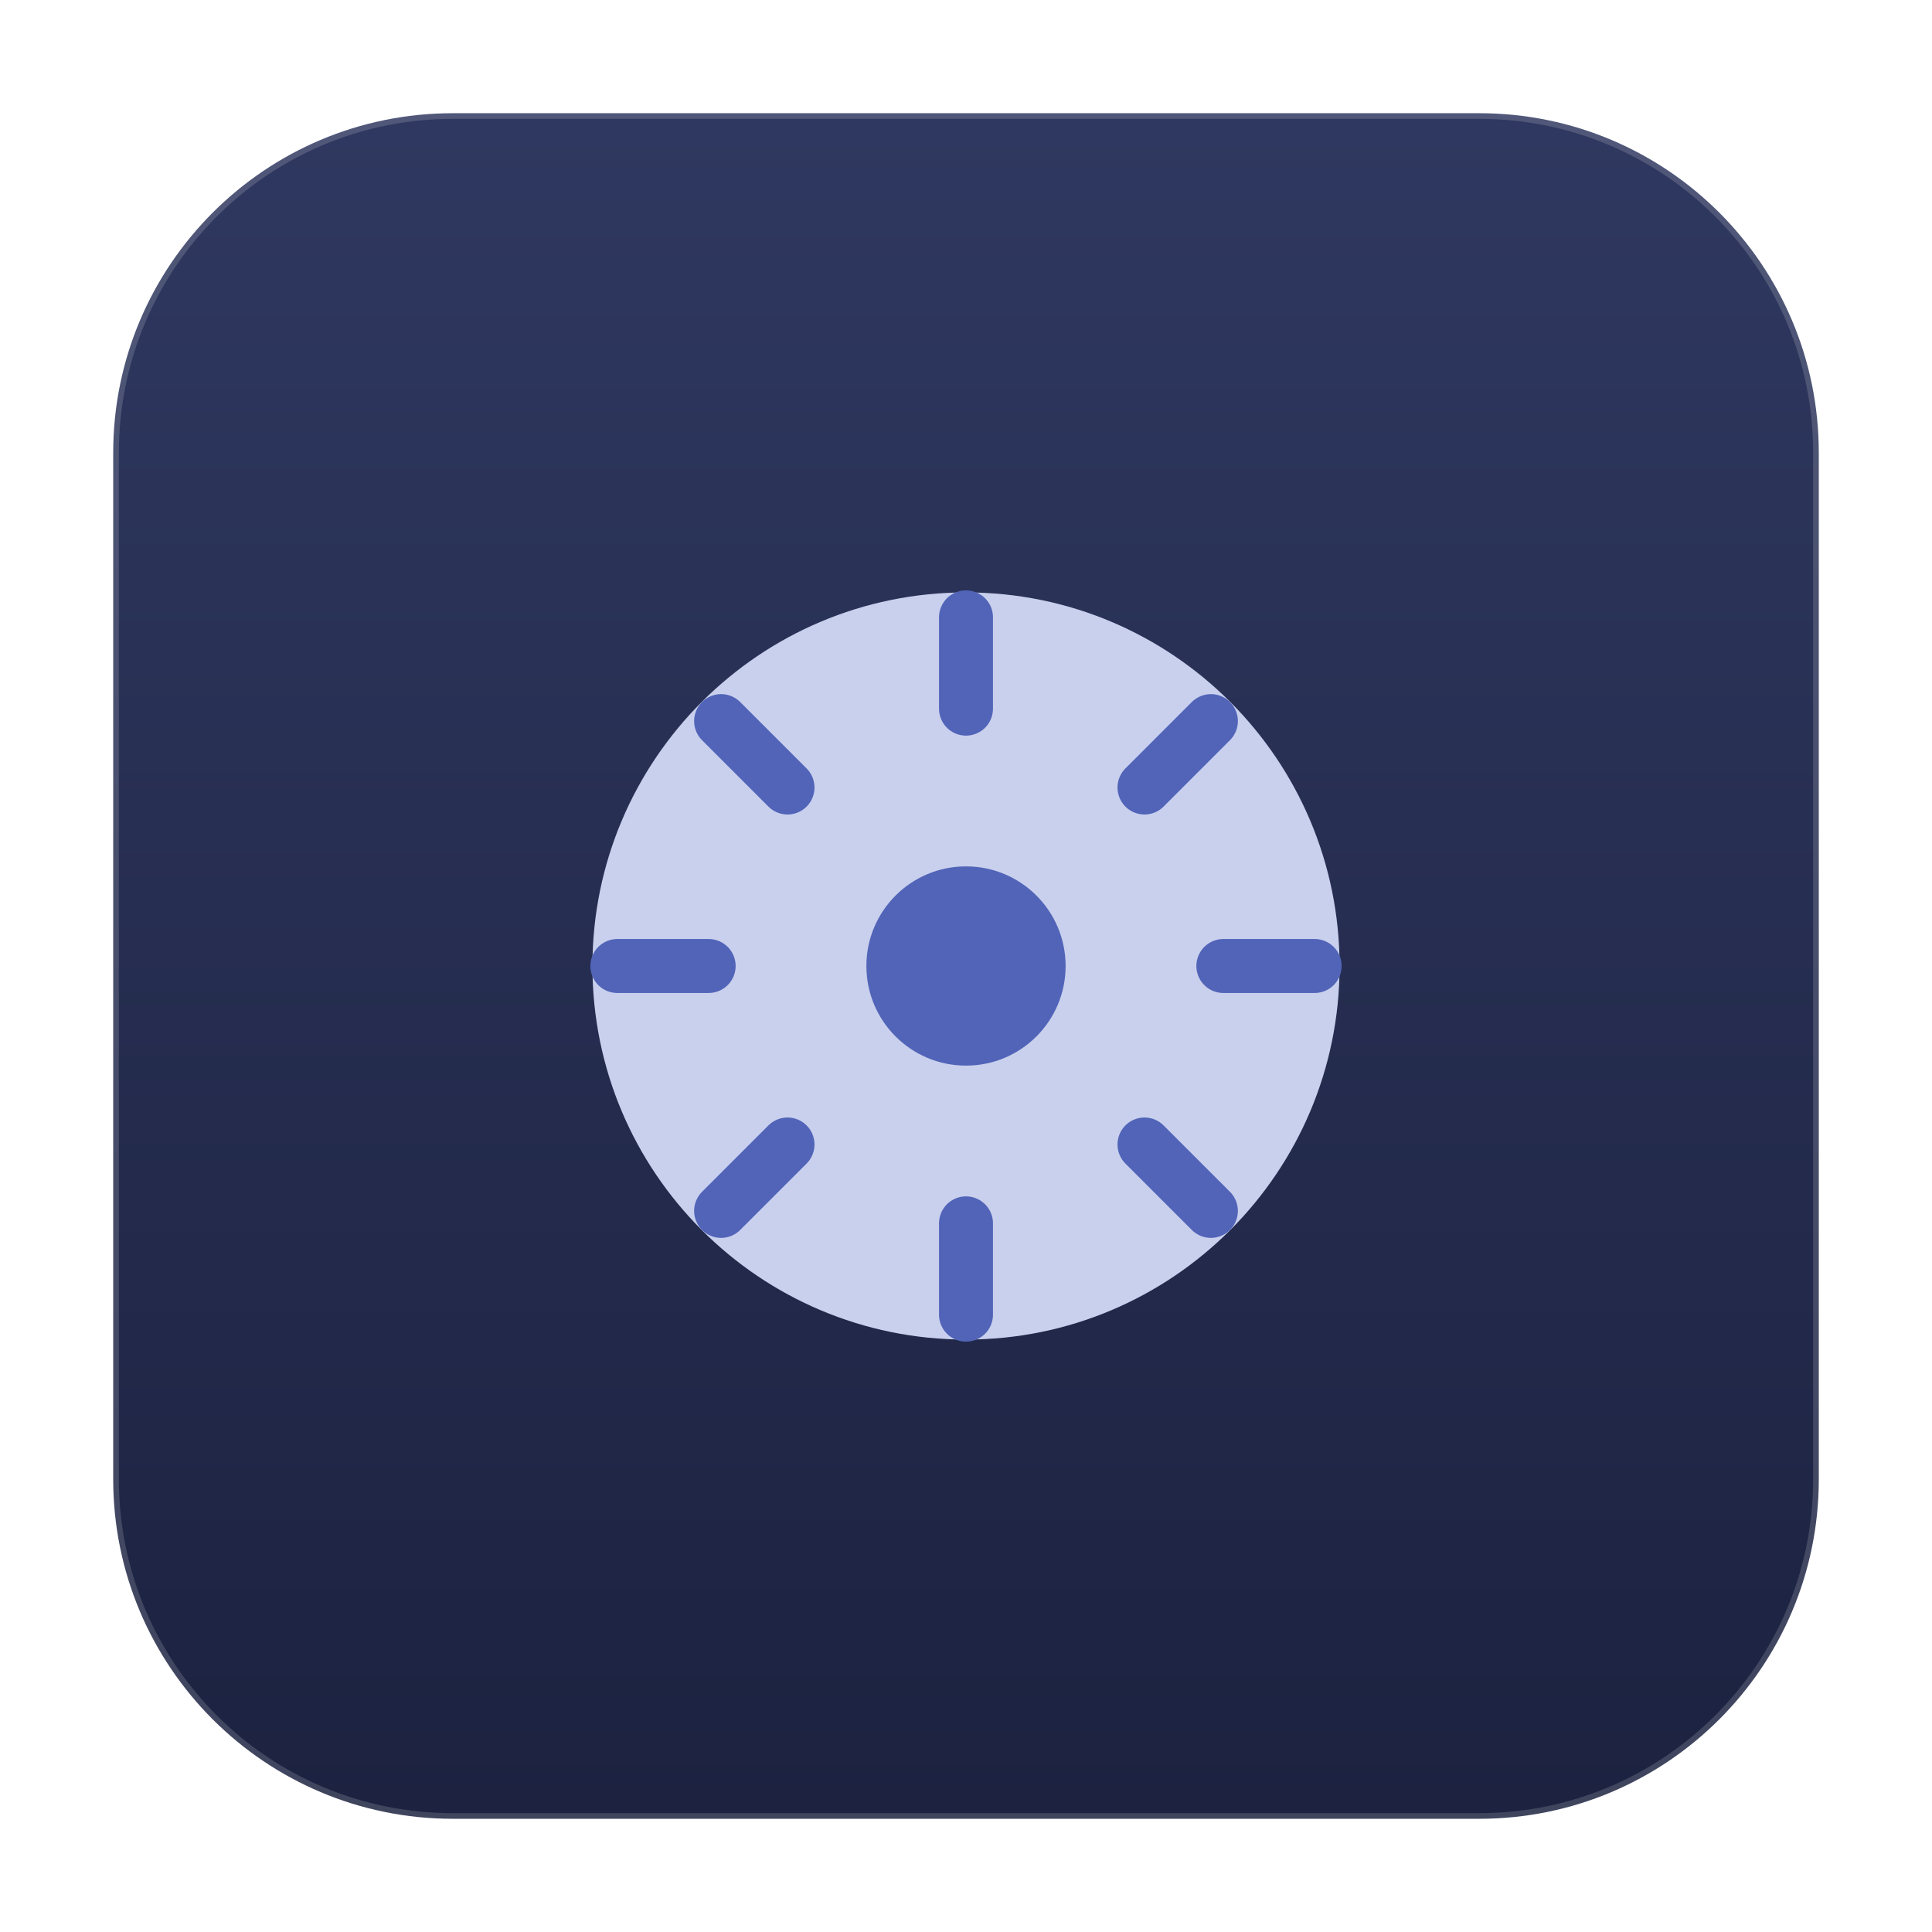
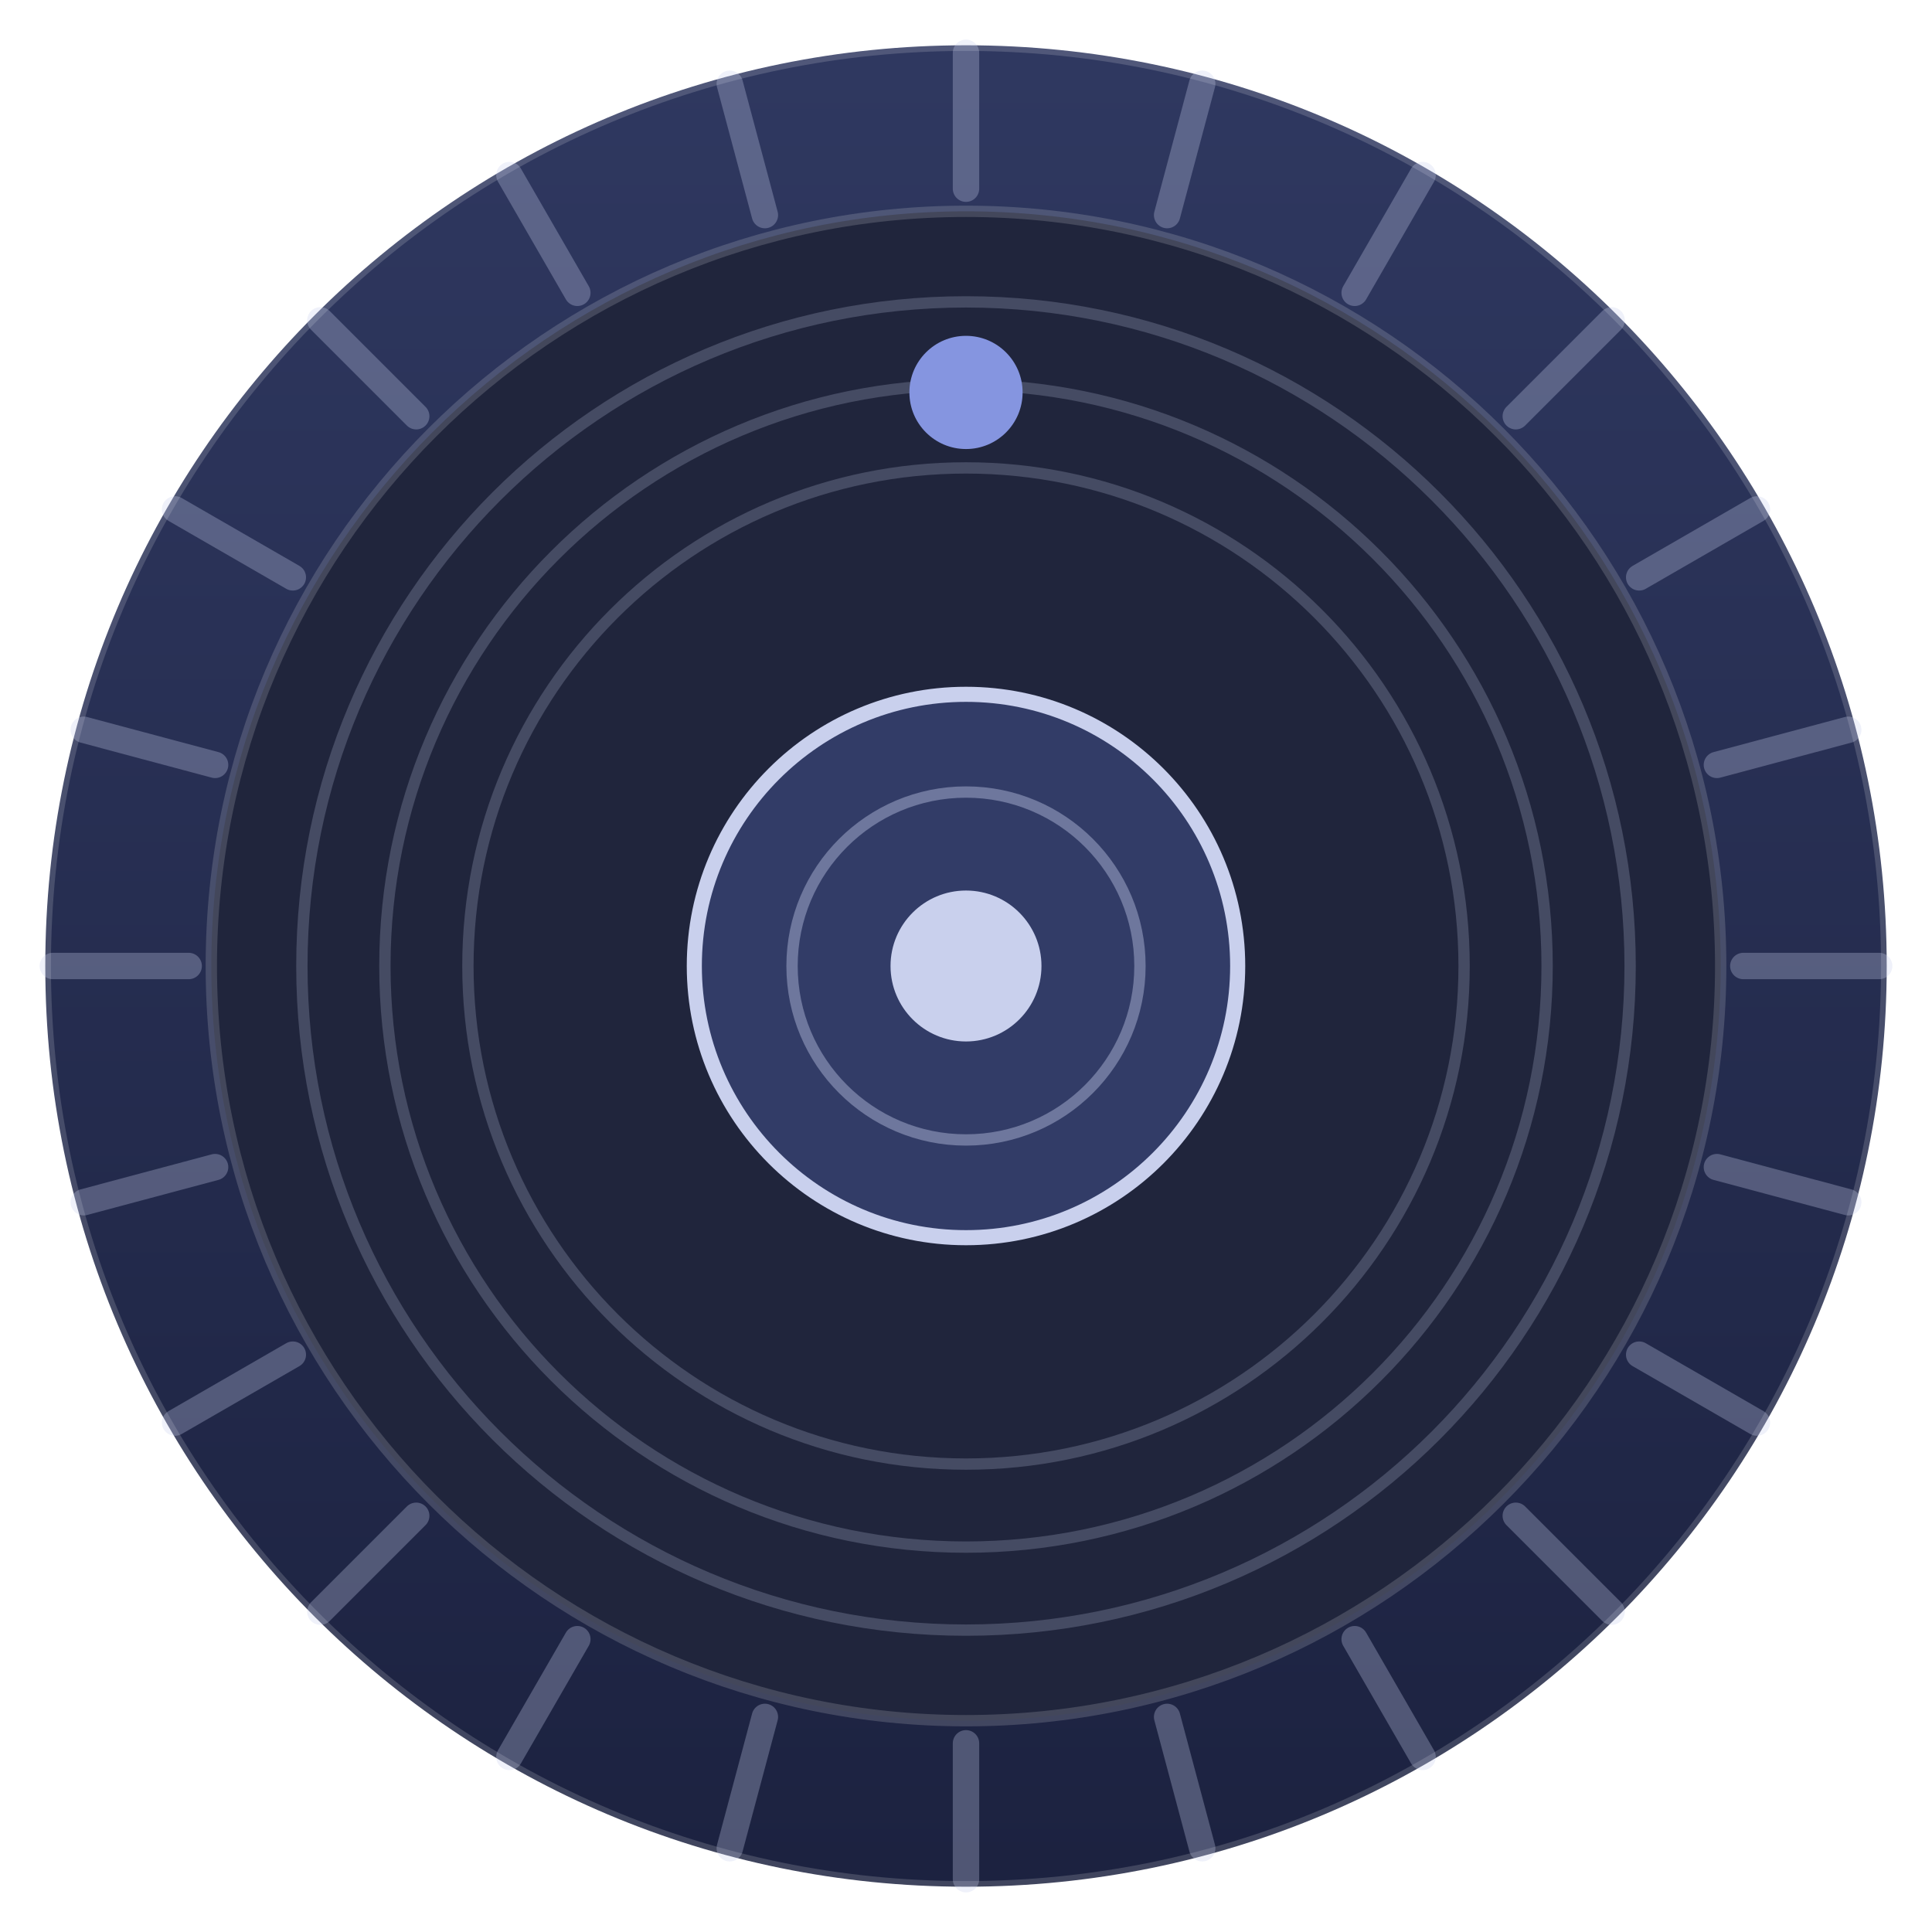
<svg xmlns="http://www.w3.org/2000/svg" width="512" height="512" viewBox="0 0 512 512">
  <defs>
-     <linearGradient id="bg" x1="0" y1="0" x2="0" y2="1">
+     <linearGradient id="jogBg" x1="0" y1="0" x2="0" y2="1">
      <stop offset="0" stop-color="hsl(229,34%,28%)" />
      <stop offset="1" stop-color="hsl(229,40%,18%)" />
    </linearGradient>
  </defs>
-   <rect x="30" y="30" width="452" height="452" rx="90" fill="url(#bg)" stroke="rgba(255,255,255,0.16)" stroke-width="3" />
-   <g transform="translate(124,124) scale(11)">
-     <circle cx="12" cy="12" r="9" fill="hsl(229,50%,86%)" />
-     <circle cx="12" cy="12" r="2.4" fill="hsl(229,42%,52%)" />
-     <g stroke="hsl(229,42%,52%)" stroke-width="1.3" stroke-linecap="round">
-       <path d="M12 3.6v2.2M12 18.2v2.2M3.6 12h2.2M18.2 12h2.2M6.1 6.1l1.6 1.6M16.3 16.3l1.6 1.6M17.9 6.1l-1.6 1.6M7.7 16.3l-1.6 1.6" />
-     </g>
-   </g>
+   <clipPath id="jogDisc">
+     <circle cx="256" cy="256" r="244" />
+   </clipPath>
+   <clipPath id="jogFace">
+     <circle cx="256" cy="256" r="200" />
+   </clipPath>
+   <circle cx="256" cy="256" r="244" fill="url(#jogBg)" stroke="rgba(255,255,255,0.16)" stroke-width="3" />
+   <path d="M256.0 14.0 L256.0 50.0" fill="none" stroke="hsl(229,50%,86%)" stroke-width="7" stroke-linecap="round" opacity="0.3" />
+   <path d="M318.6 22.2 L309.3 57.0" fill="none" stroke="hsl(229,50%,86%)" stroke-width="7" stroke-linecap="round" opacity="0.3" />
+   <path d="M377.0 46.4 L359.0 77.6" fill="none" stroke="hsl(229,50%,86%)" stroke-width="7" stroke-linecap="round" opacity="0.3" />
+   <path d="M427.1 84.9 L401.7 110.3" fill="none" stroke="hsl(229,50%,86%)" stroke-width="7" stroke-linecap="round" opacity="0.3" />
+   <path d="M465.6 135.0 L434.4 153.0" fill="none" stroke="hsl(229,50%,86%)" stroke-width="7" stroke-linecap="round" opacity="0.3" />
+   <path d="M489.8 193.4 L455.0 202.7" fill="none" stroke="hsl(229,50%,86%)" stroke-width="7" stroke-linecap="round" opacity="0.3" />
+   <path d="M498.0 256.0 L462.0 256.0" fill="none" stroke="hsl(229,50%,86%)" stroke-width="7" stroke-linecap="round" opacity="0.3" />
+   <path d="M489.8 318.6 L455.0 309.3" fill="none" stroke="hsl(229,50%,86%)" stroke-width="7" stroke-linecap="round" opacity="0.3" />
+   <path d="M465.6 377.0 L434.4 359.0" fill="none" stroke="hsl(229,50%,86%)" stroke-width="7" stroke-linecap="round" opacity="0.3" />
+   <path d="M427.1 427.1 L401.7 401.7" fill="none" stroke="hsl(229,50%,86%)" stroke-width="7" stroke-linecap="round" opacity="0.3" />
+   <path d="M377.0 465.6 L359.0 434.4" fill="none" stroke="hsl(229,50%,86%)" stroke-width="7" stroke-linecap="round" opacity="0.3" />
+   <path d="M318.6 489.8 L309.3 455.0" fill="none" stroke="hsl(229,50%,86%)" stroke-width="7" stroke-linecap="round" opacity="0.3" />
+   <path d="M256.0 498.0 L256.0 462.0" fill="none" stroke="hsl(229,50%,86%)" stroke-width="7" stroke-linecap="round" opacity="0.3" />
+   <path d="M193.4 489.8 L202.7 455.0" fill="none" stroke="hsl(229,50%,86%)" stroke-width="7" stroke-linecap="round" opacity="0.3" />
+   <path d="M135.0 465.6 L153.0 434.4" fill="none" stroke="hsl(229,50%,86%)" stroke-width="7" stroke-linecap="round" opacity="0.3" />
+   <path d="M84.9 427.1 L110.3 401.7" fill="none" stroke="hsl(229,50%,86%)" stroke-width="7" stroke-linecap="round" opacity="0.3" />
+   <path d="M46.4 377.0 L77.6 359.0" fill="none" stroke="hsl(229,50%,86%)" stroke-width="7" stroke-linecap="round" opacity="0.3" />
+   <path d="M22.2 318.6 L57.0 309.3" fill="none" stroke="hsl(229,50%,86%)" stroke-width="7" stroke-linecap="round" opacity="0.3" />
+   <path d="M14.0 256.0 L50.0 256.0" fill="none" stroke="hsl(229,50%,86%)" stroke-width="7" stroke-linecap="round" opacity="0.3" />
+   <path d="M22.2 193.4 L57.0 202.7" fill="none" stroke="hsl(229,50%,86%)" stroke-width="7" stroke-linecap="round" opacity="0.3" />
+   <path d="M46.4 135.0 L77.6 153.0" fill="none" stroke="hsl(229,50%,86%)" stroke-width="7" stroke-linecap="round" opacity="0.3" />
+   <path d="M84.9 84.9 L110.3 110.3" fill="none" stroke="hsl(229,50%,86%)" stroke-width="7" stroke-linecap="round" opacity="0.3" />
+   <path d="M135.0 46.4 L153.0 77.6" fill="none" stroke="hsl(229,50%,86%)" stroke-width="7" stroke-linecap="round" opacity="0.3" />
+   <path d="M193.4 22.2 L202.7 57.0" fill="none" stroke="hsl(229,50%,86%)" stroke-width="7" stroke-linecap="round" opacity="0.3" />
+   <circle cx="256" cy="256" r="200" fill="hsl(229,30%,18%)" stroke="rgba(255,255,255,0.16)" stroke-width="3" />
+   <circle cx="256" cy="256" r="176.0" fill="none" stroke="hsl(229,50%,86%)" stroke-width="3" opacity="0.22" />
+   <circle cx="256" cy="256" r="154.0" fill="none" stroke="hsl(229,50%,86%)" stroke-width="3" opacity="0.22" />
+   <circle cx="256" cy="256" r="132.0" fill="none" stroke="hsl(229,50%,86%)" stroke-width="3" opacity="0.22" />
+   <circle cx="256" cy="256" r="72" fill="hsl(229,34%,30%)" stroke="hsl(229,50%,86%)" stroke-width="4" />
+   <circle cx="256" cy="256" r="46.1" fill="none" stroke="hsl(229,50%,86%)" stroke-width="3" opacity="0.4" />
+   <circle cx="256" cy="256" r="20" fill="hsl(229,50%,86%)" />
+   <circle cx="256" cy="104.0" r="15" fill="hsl(229,60%,70%)" />
</svg>
